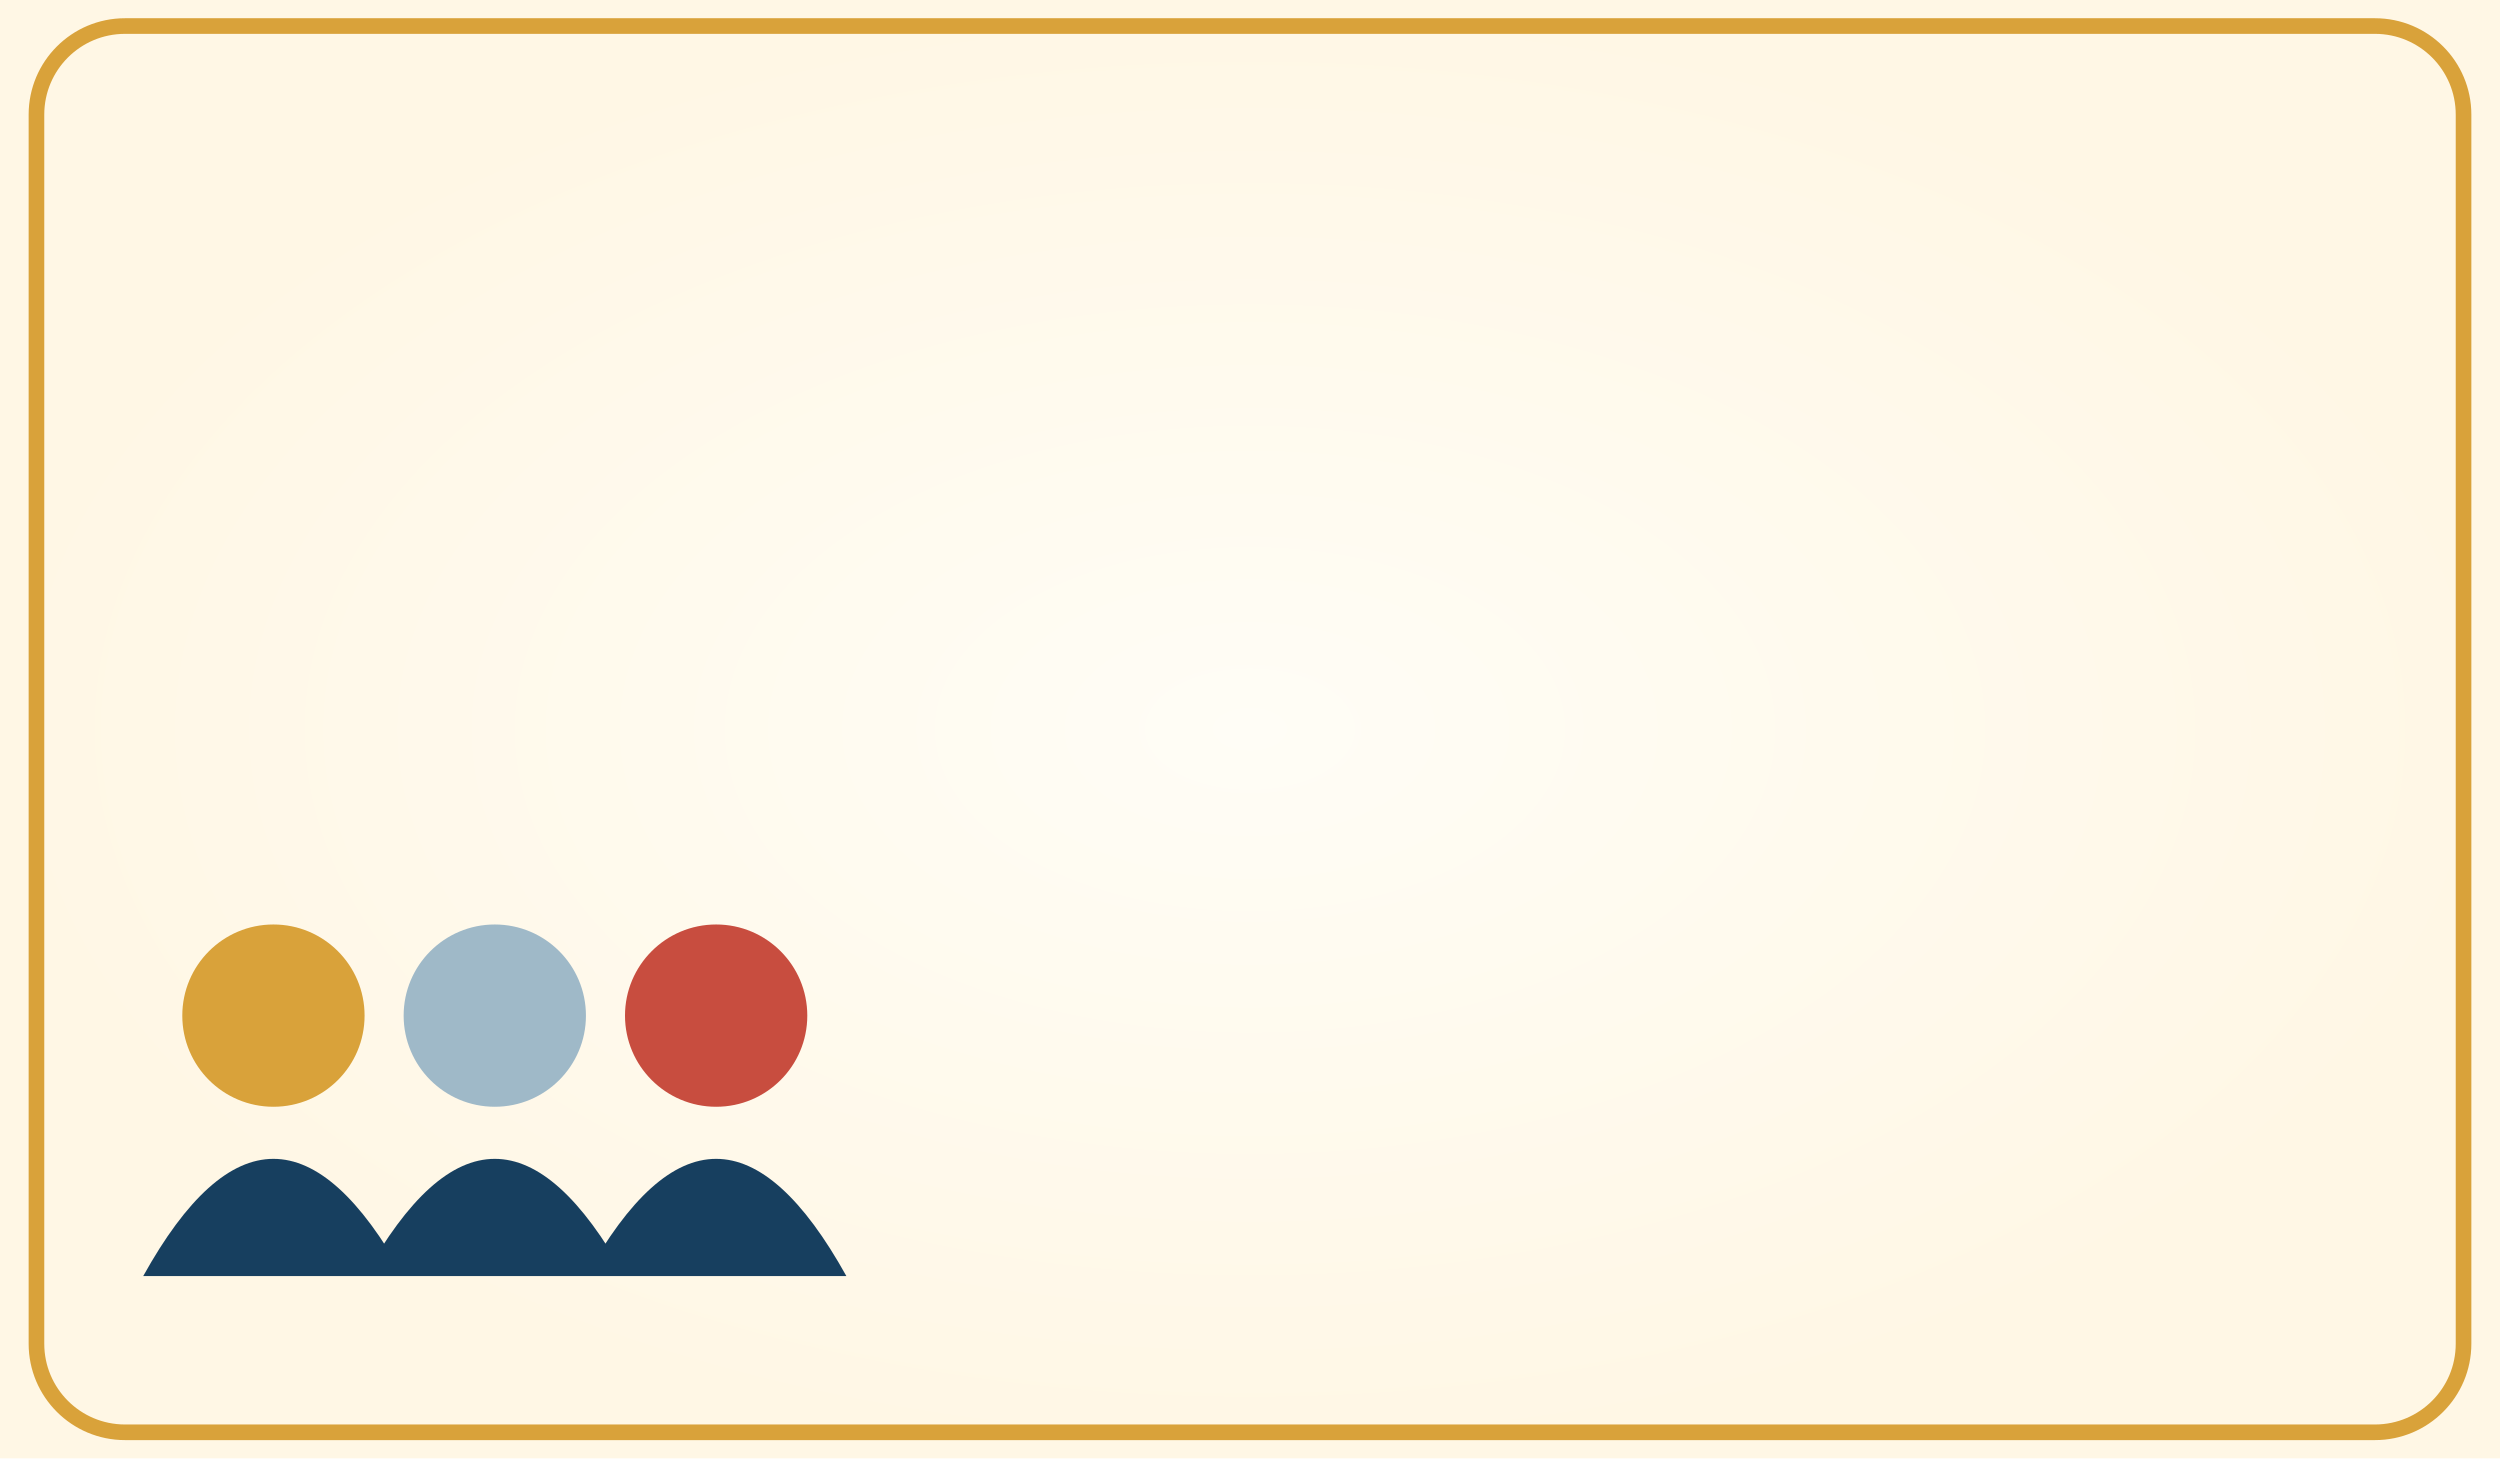
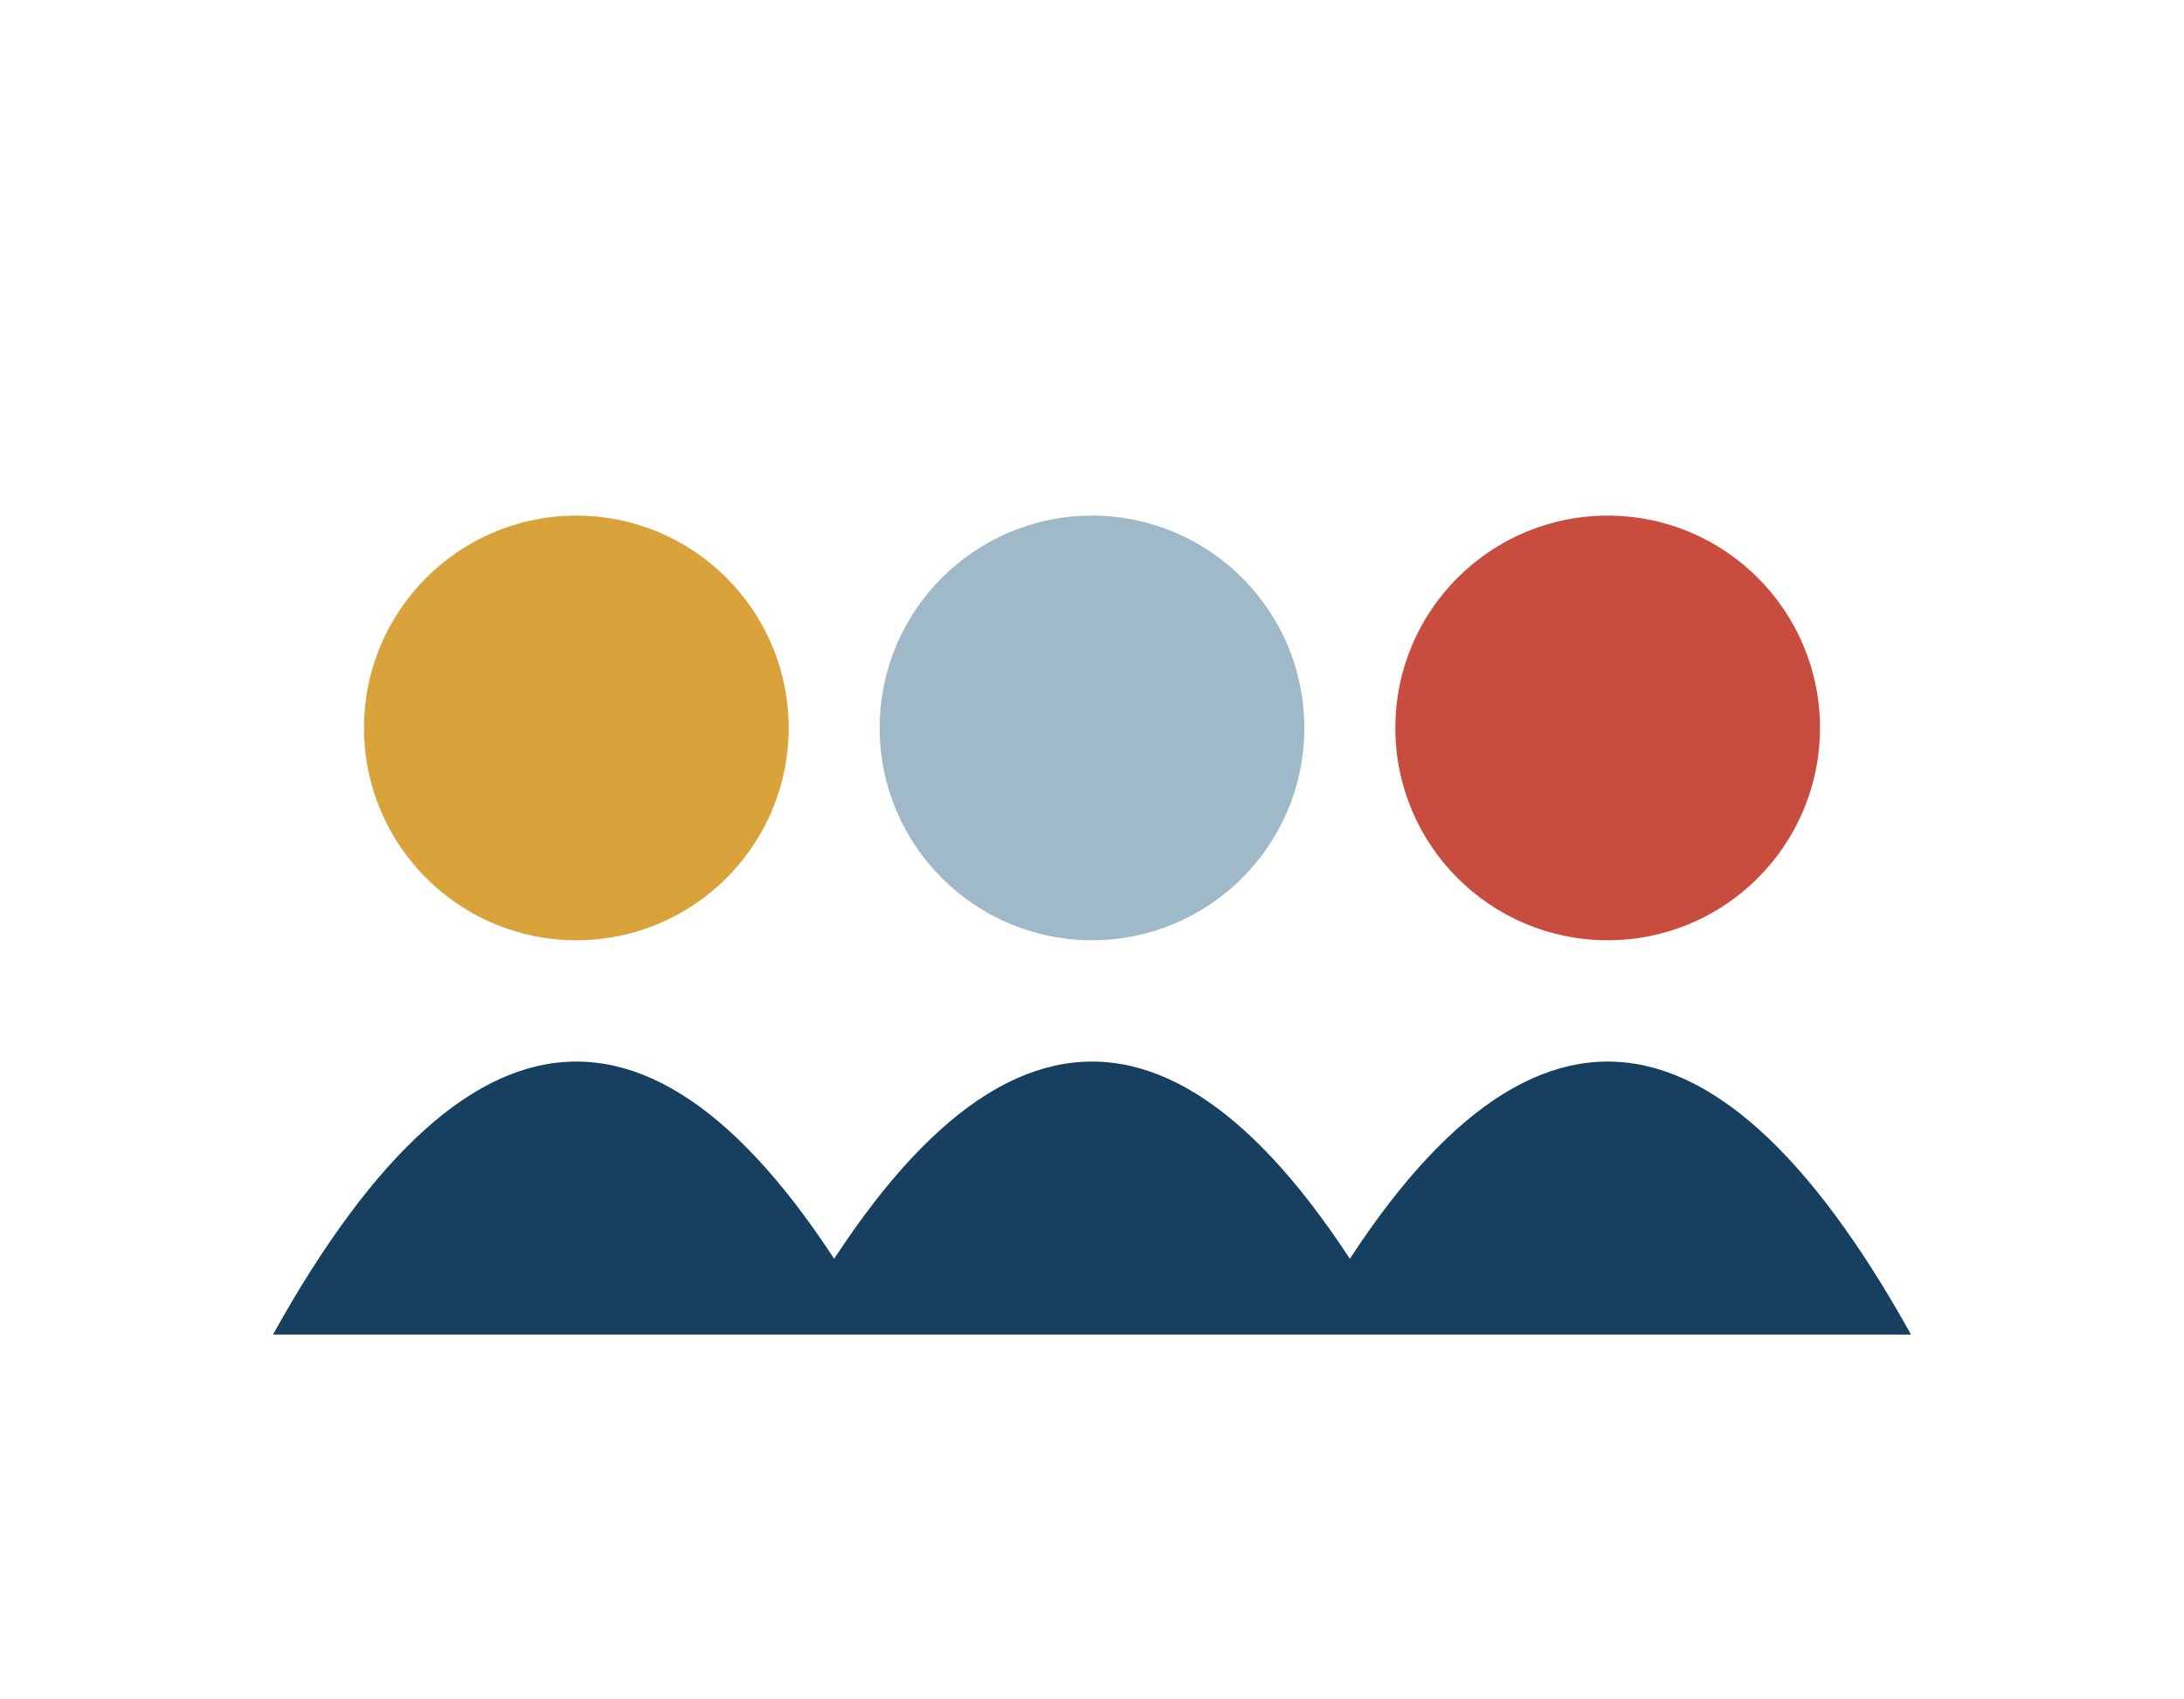
- <svg xmlns="http://www.w3.org/2000/svg" width="960" height="560" viewBox="0 0 960 560">
-   <defs>
-     <radialGradient id="bg">
-       <stop offset="0" stop-color="#fffdf6" />
-       <stop offset="1" stop-color="#fff7e5" />
-     </radialGradient>
-   </defs>
-   <rect width="960" height="560" fill="url(#bg)" />
-   <rect x="14" y="10" width="932" height="540" rx="34" fill="none" stroke="#d9a23a" stroke-width="6" />
+ <svg xmlns="http://www.w3.org/2000/svg" width="360" height="280" viewBox="20 270 340 280">
  <circle cx="105" cy="390" r="35" fill="#d9a23a" />
  <circle cx="190" cy="390" r="35" fill="#9fb9c8" />
  <circle cx="275" cy="390" r="35" fill="#c84d3f" />
  <path d="M55 490q50-90 100 0M140 490q50-90 100 0M225 490q50-90 100 0" fill="#173f5f" />
</svg>
